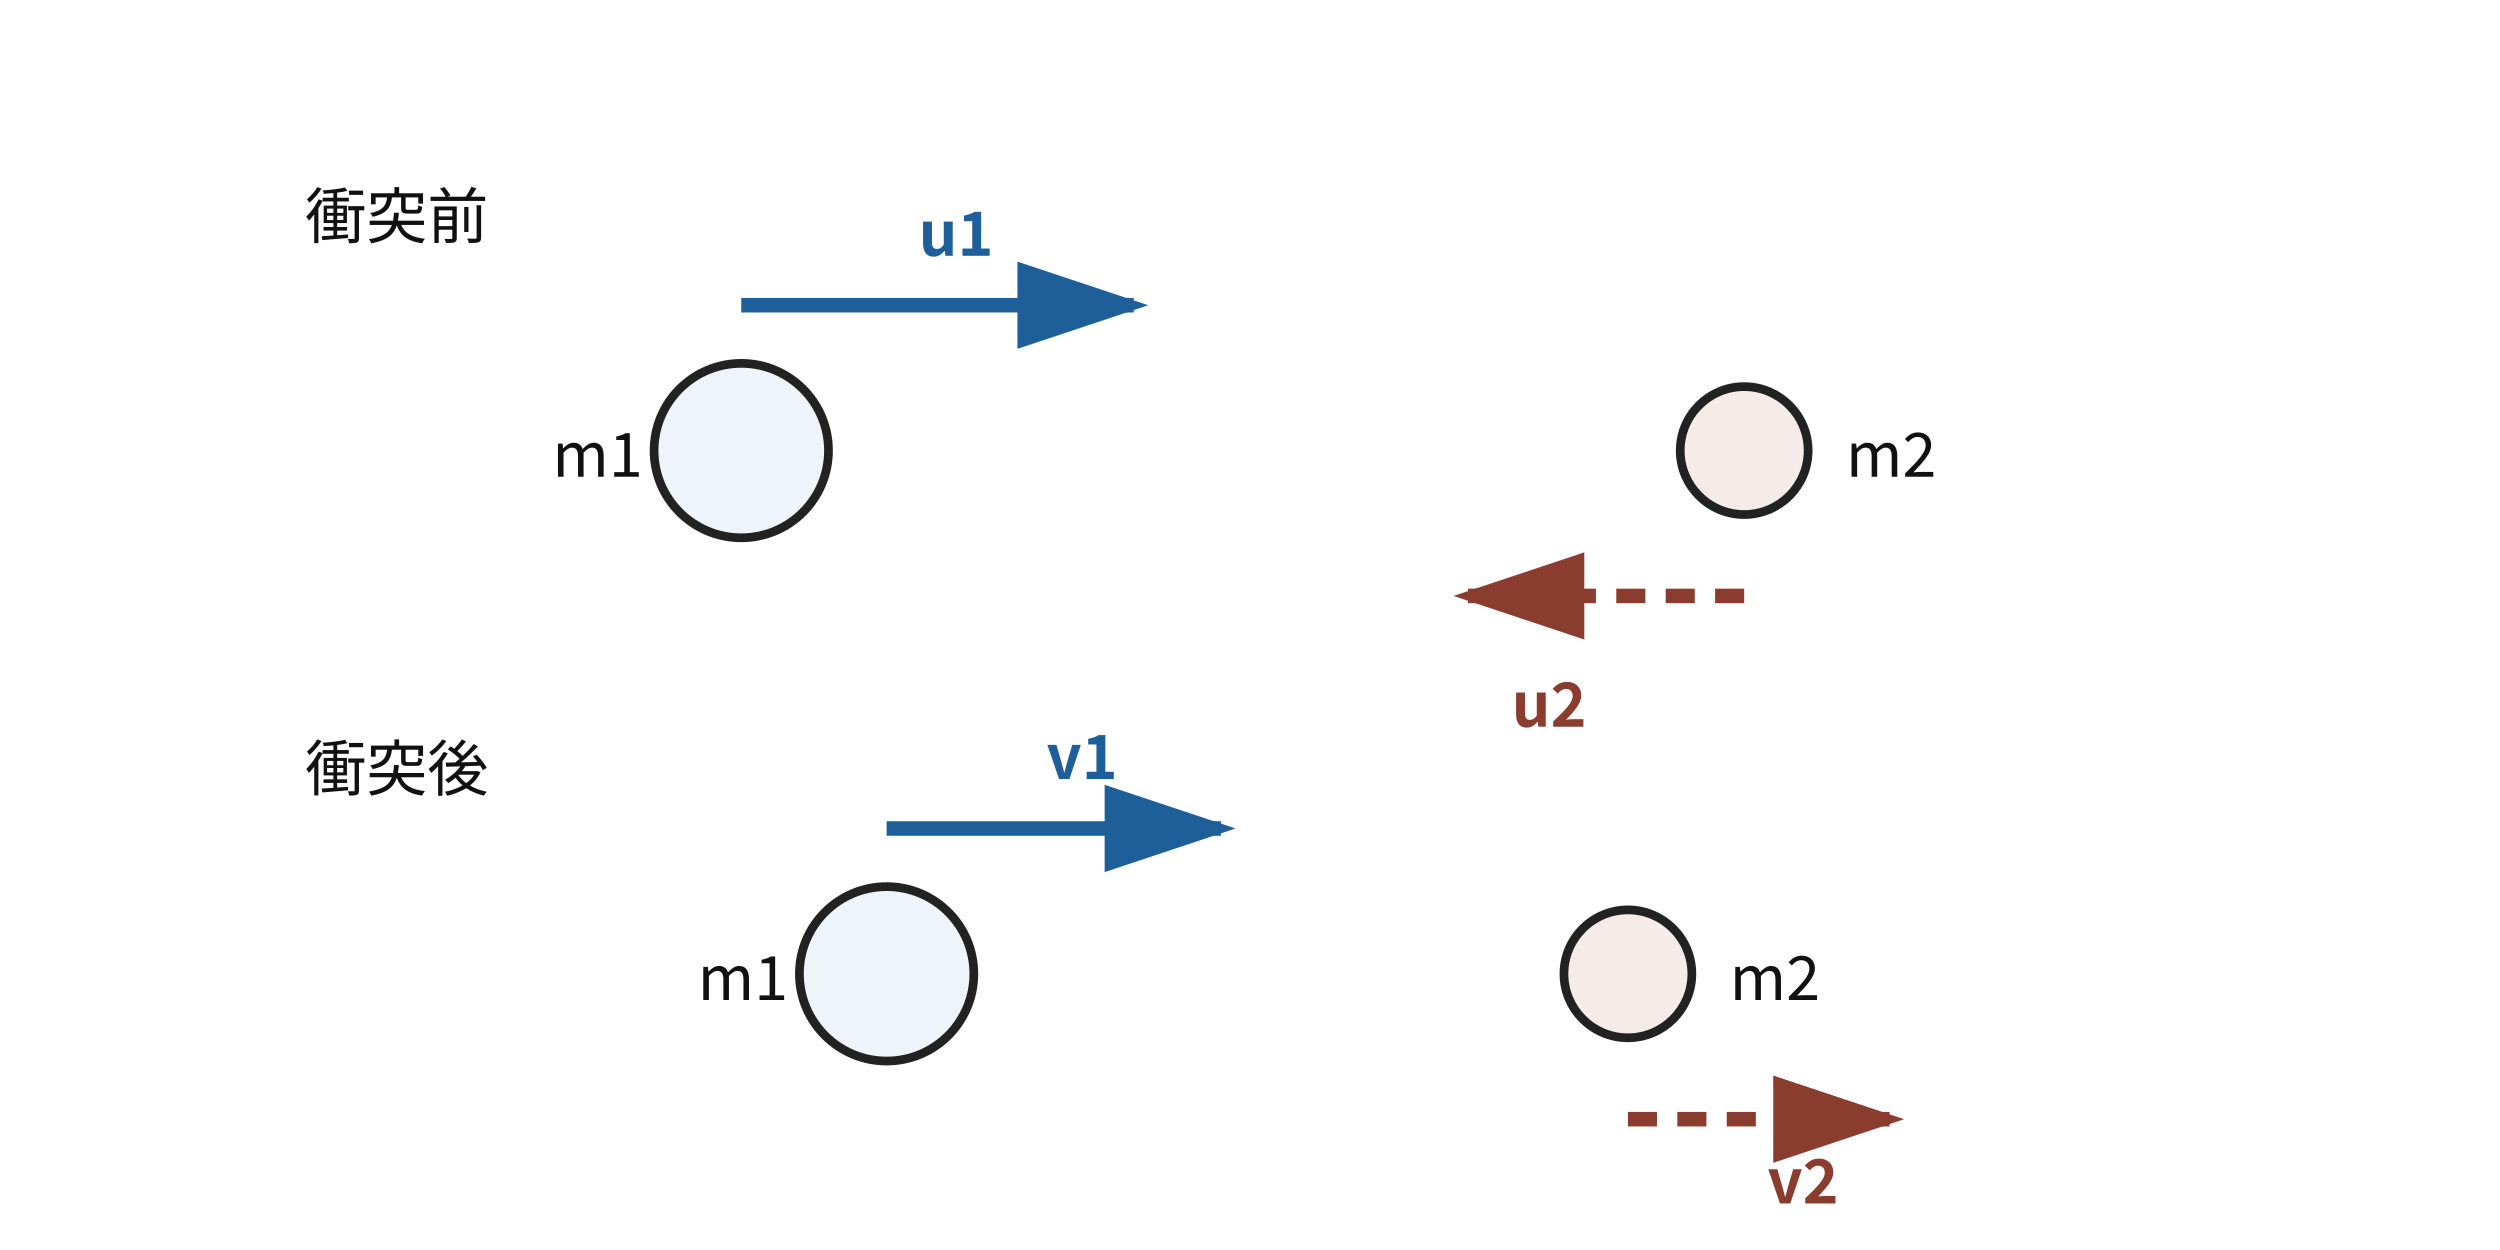
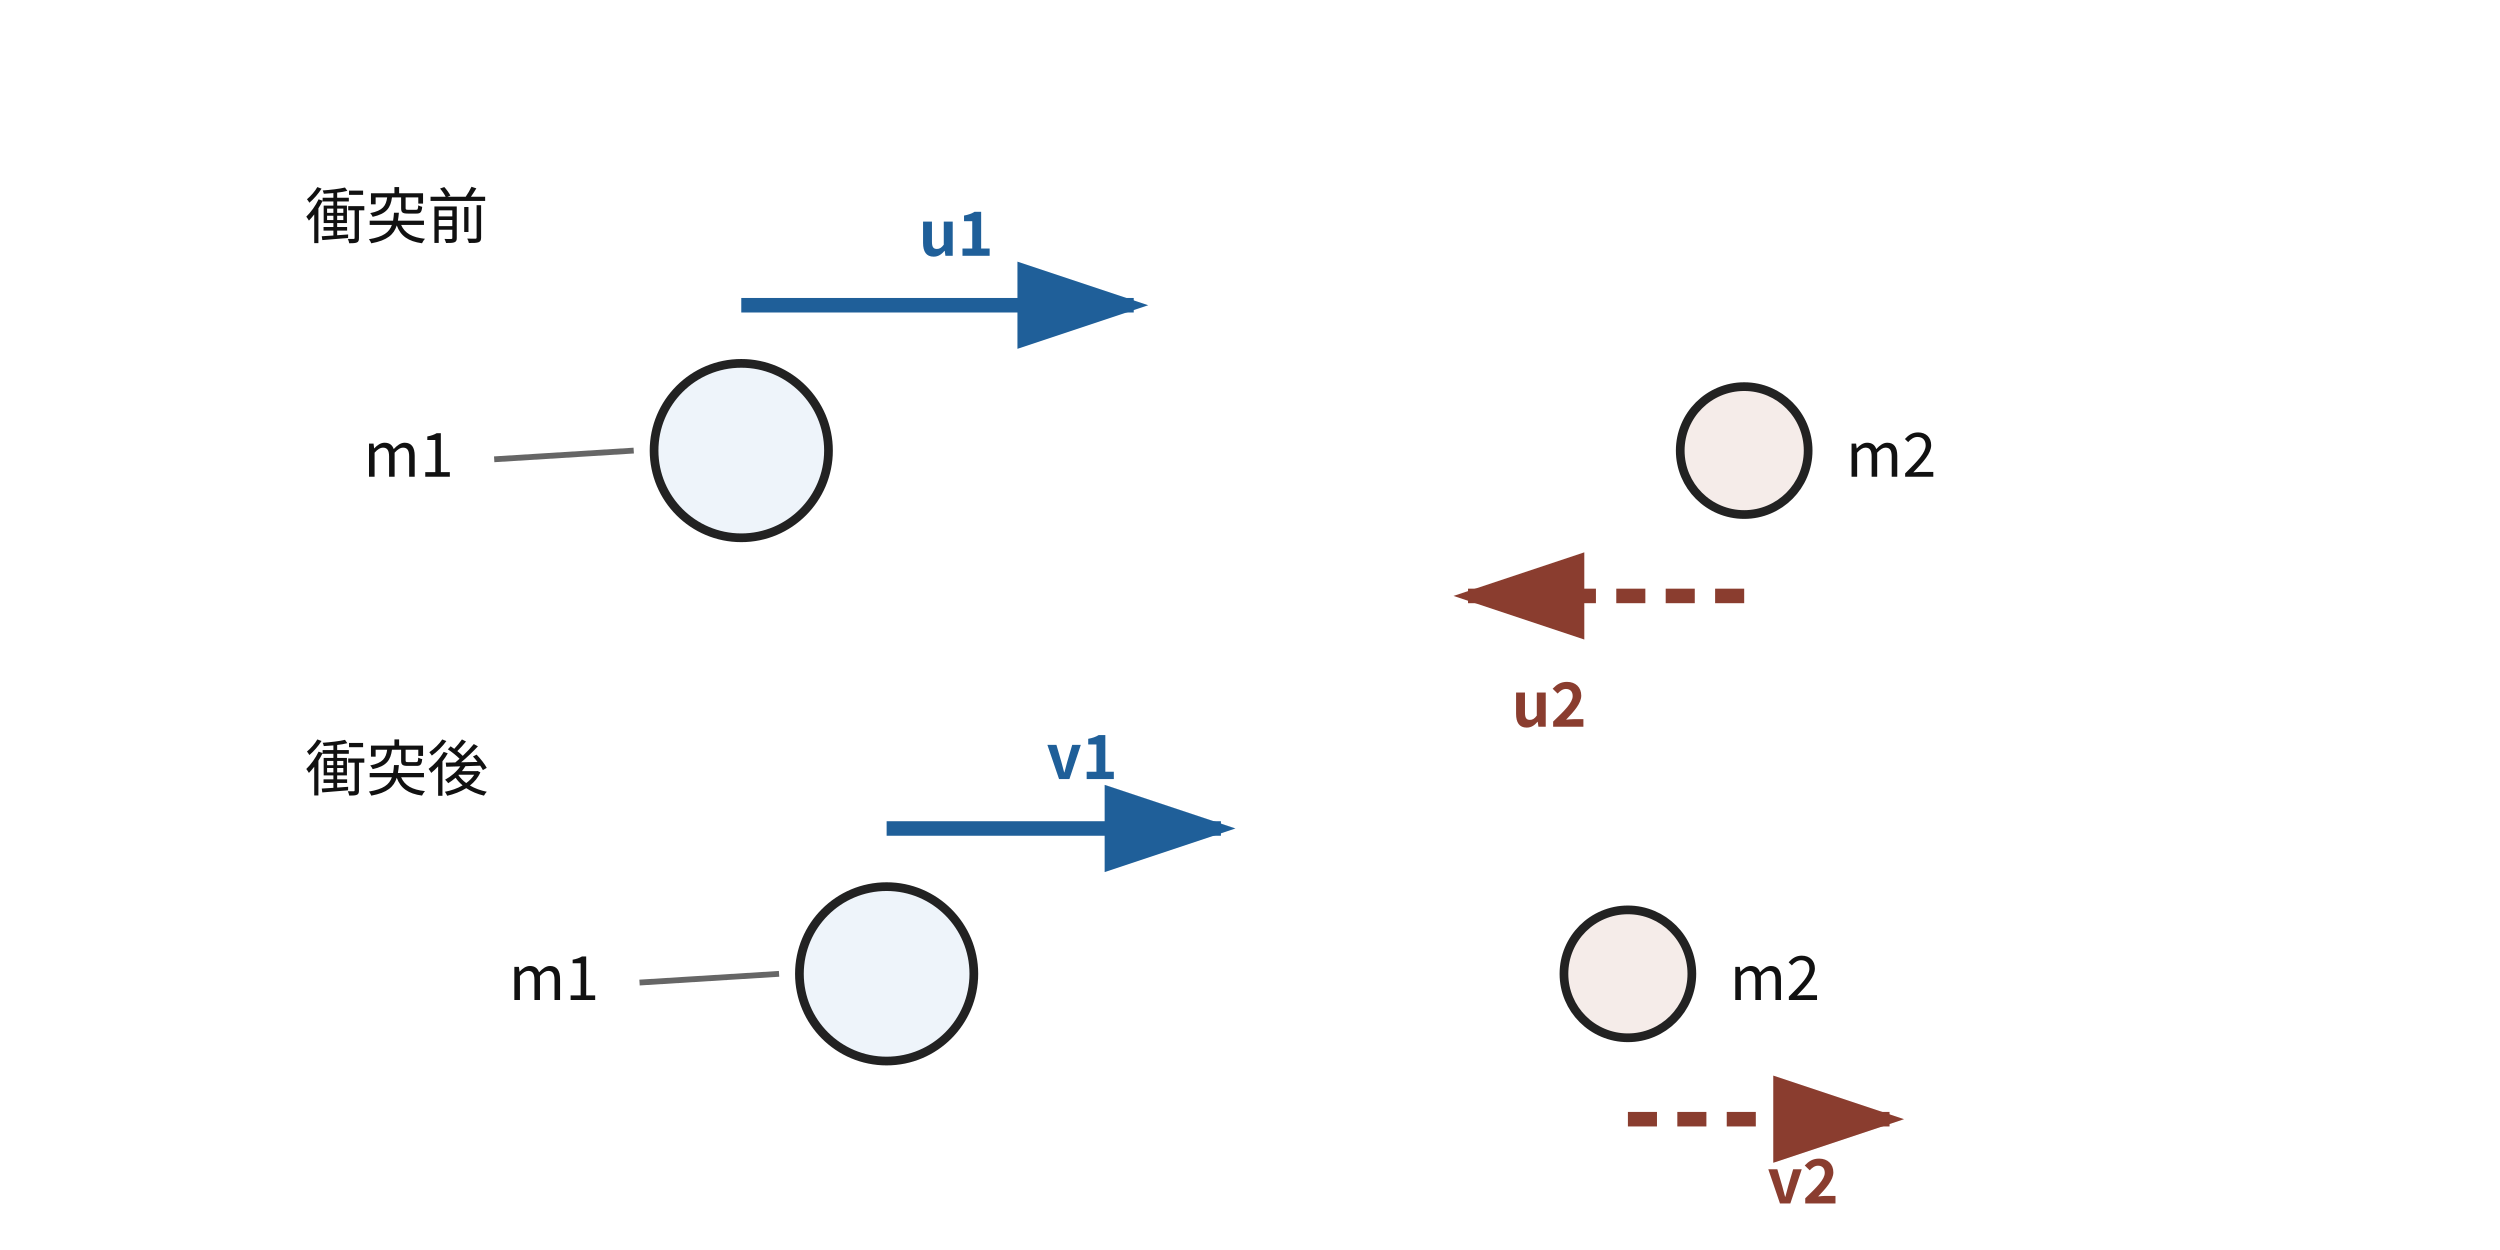
<svg xmlns="http://www.w3.org/2000/svg" viewBox="0 0 860 430" role="img" aria-labelledby="title desc" data-layout-lint="strict">
  <rect width="860" height="430" fill="white" />
  <defs>
    <marker id="arrow-a" markerWidth="10" markerHeight="10" refX="8" refY="3" orient="auto">
      <path d="M0,0 L0,6 L9,3 z" fill="#1f5f99" />
    </marker>
    <marker id="arrow-b" markerWidth="10" markerHeight="10" refX="8" refY="3" orient="auto">
      <path d="M0,0 L0,6 L9,3 z" fill="#8a3d2f" />
    </marker>
  </defs>
  <circle cx="255" cy="155" r="30" fill="#eef4fa" stroke="#222" stroke-width="3" />
  <circle cx="600" cy="155" r="22" fill="#f5ece9" stroke="#222" stroke-width="3" />
  <line x1="255" y1="105" x2="390" y2="105" stroke="#1f5f99" stroke-width="5" marker-end="url(#arrow-a)" data-series-group="before-velocity" data-series-label="particle-1" />
  <line x1="600" y1="205" x2="505" y2="205" stroke="#8a3d2f" stroke-width="5" stroke-dasharray="10 7" marker-end="url(#arrow-b)" data-series-group="before-velocity" data-series-label="particle-2" />
  <circle cx="305" cy="335" r="30" fill="#eef4fa" stroke="#222" stroke-width="3" />
  <circle cx="560" cy="335" r="22" fill="#f5ece9" stroke="#222" stroke-width="3" />
  <line x1="305" y1="285" x2="420" y2="285" stroke="#1f5f99" stroke-width="5" marker-end="url(#arrow-a)" data-series-group="after-velocity" data-series-label="particle-1" />
  <line x1="560" y1="385" x2="650" y2="385" stroke="#8a3d2f" stroke-width="5" stroke-dasharray="10 7" marker-end="url(#arrow-b)" data-series-group="after-velocity" data-series-label="particle-2" />
+   <line x1="170" y1="158" x2="218" y2="155" stroke="#666" stroke-width="2" />
+   <line x1="220" y1="338" x2="268" y2="335" stroke="#666" stroke-width="2" />
  <g font-family="Noto Sans CJK JP, sans-serif" font-size="21" fill="#111">
    <text x="105" y="82">衝突前</text>
    <text x="105" y="272">衝突後</text>
-     <text x="190" y="164">m1</text>
+     <text x="125" y="164">m1</text>
    <text x="635" y="164">m2</text>
-     <text x="240" y="344">m1</text>
+     <text x="175" y="344">m1</text>
    <text x="595" y="344">m2</text>
    <text x="316" y="88" fill="#1f5f99" font-weight="700">u1</text>
    <text x="520" y="250" fill="#8a3d2f" font-weight="700">u2</text>
    <text x="360" y="268" fill="#1f5f99" font-weight="700">v1</text>
    <text x="608" y="414" fill="#8a3d2f" font-weight="700">v2</text>
  </g>
</svg>
